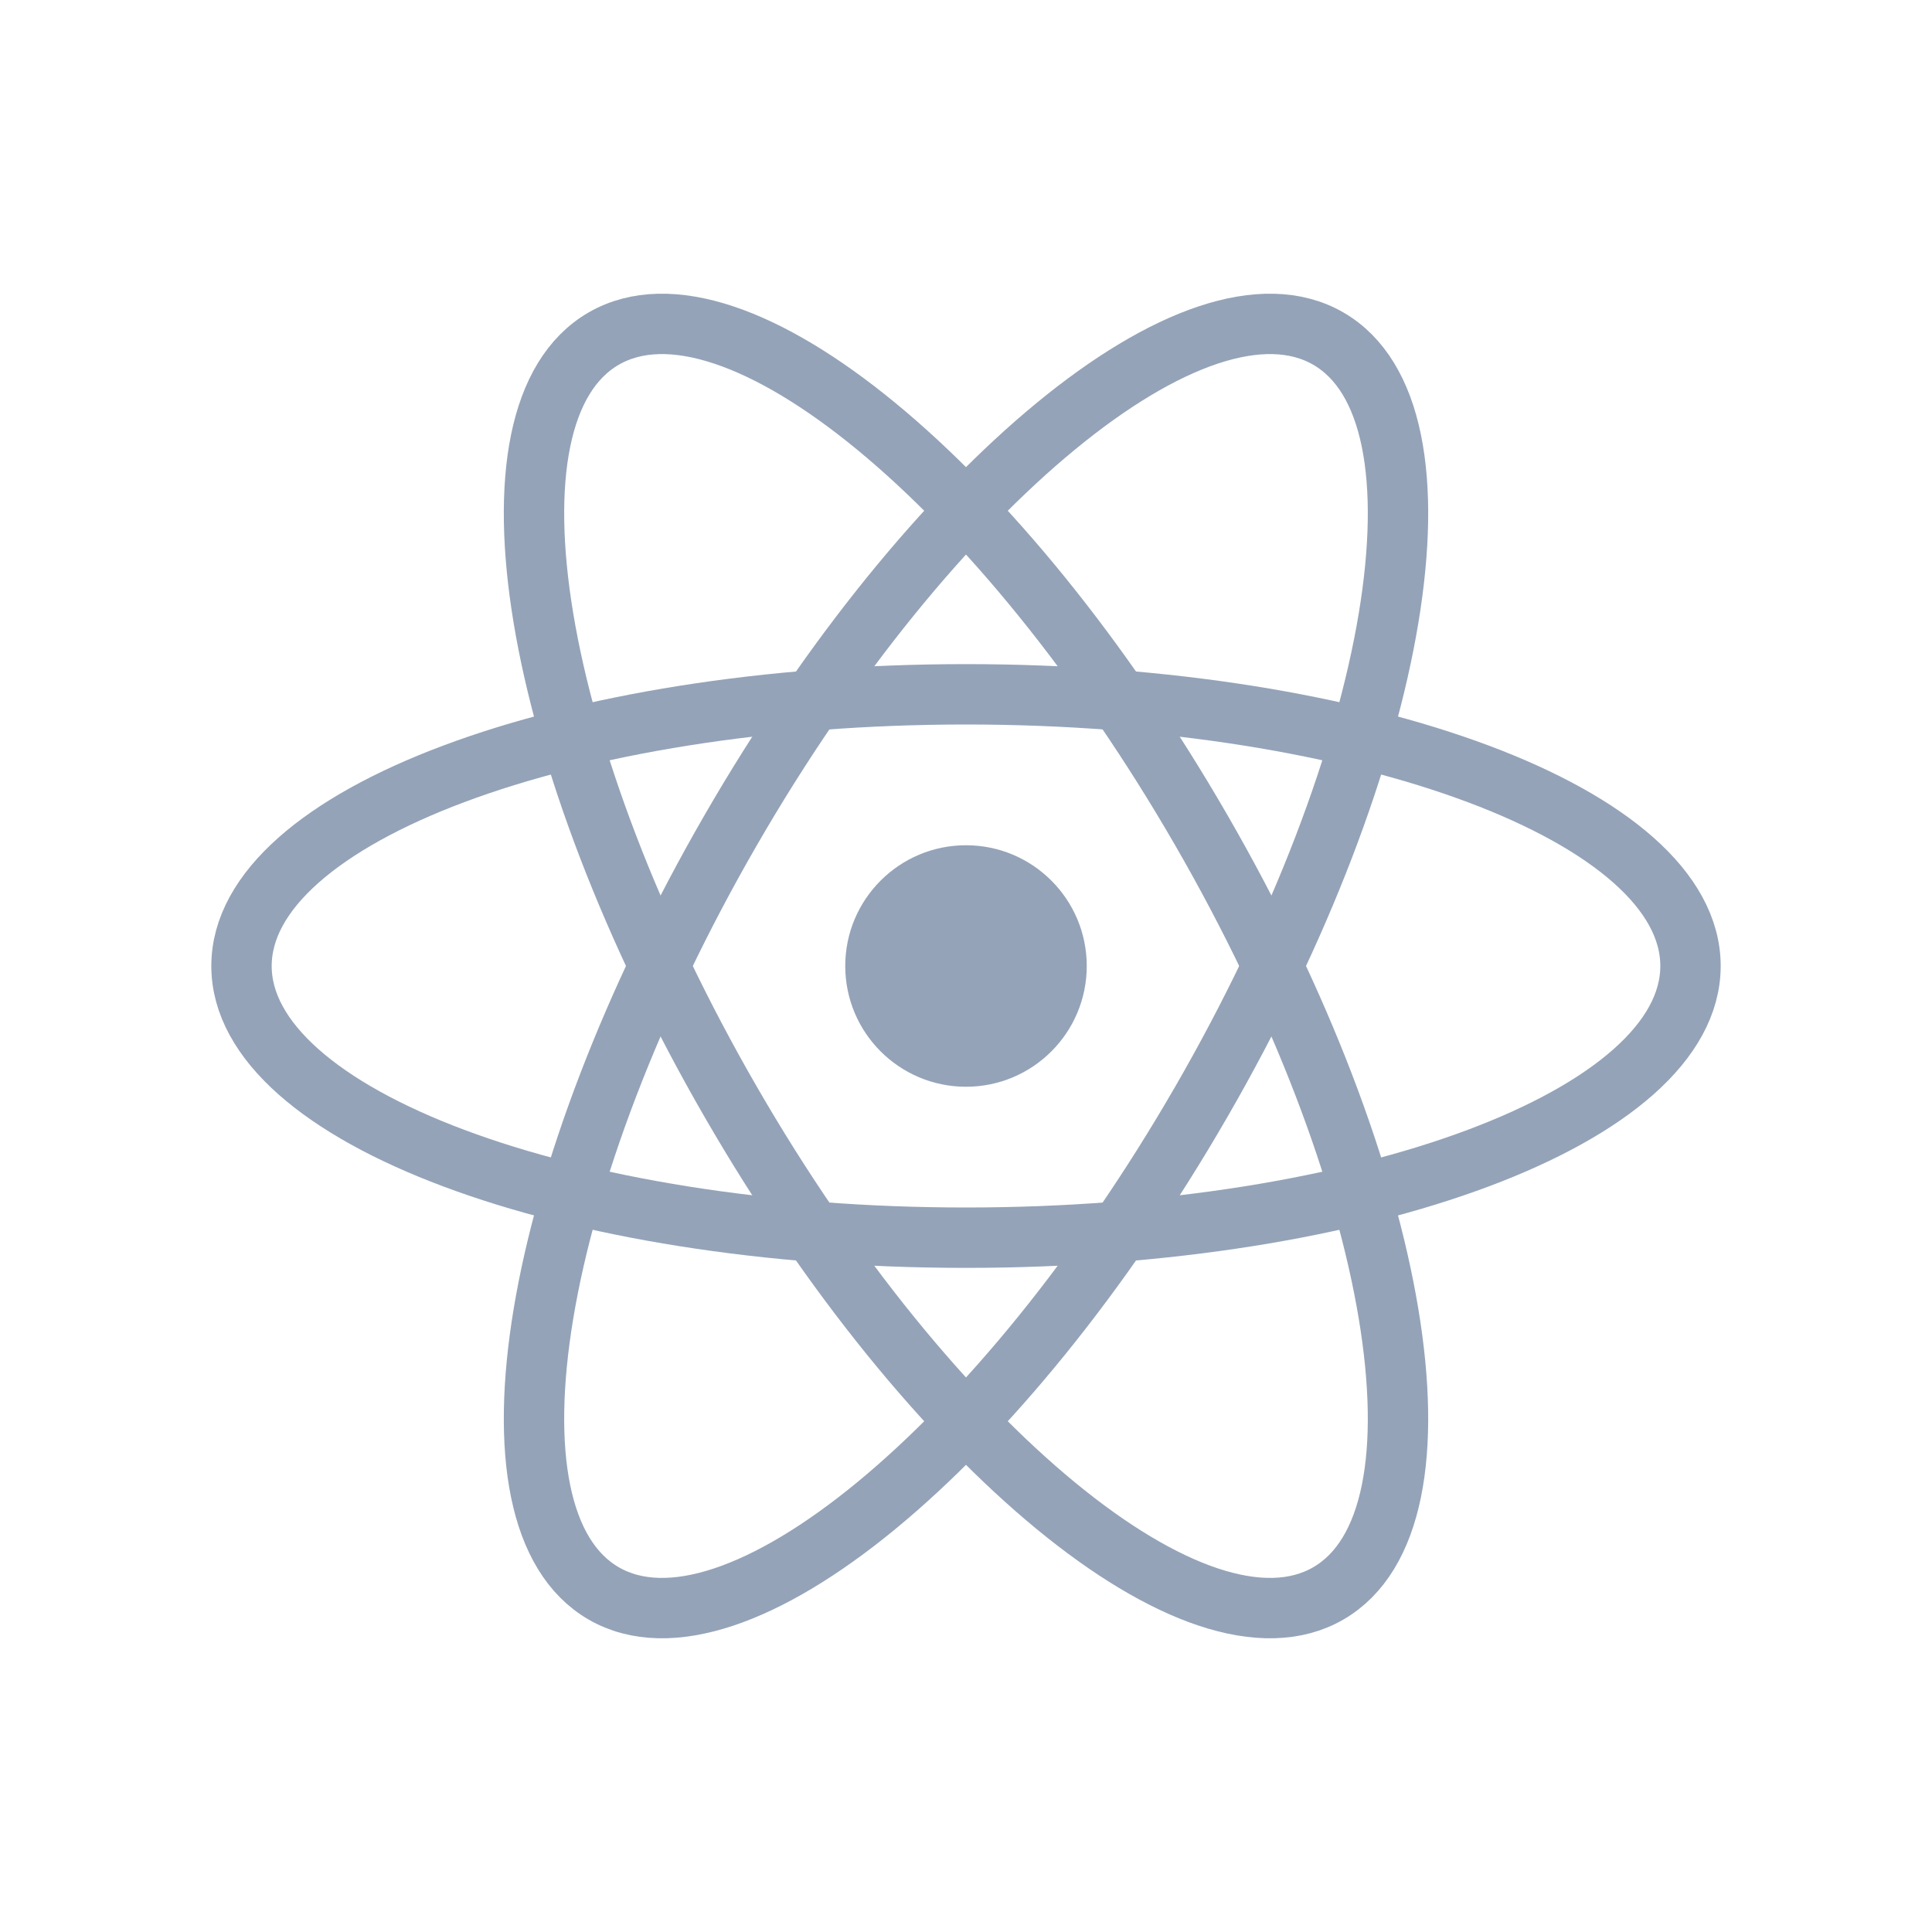
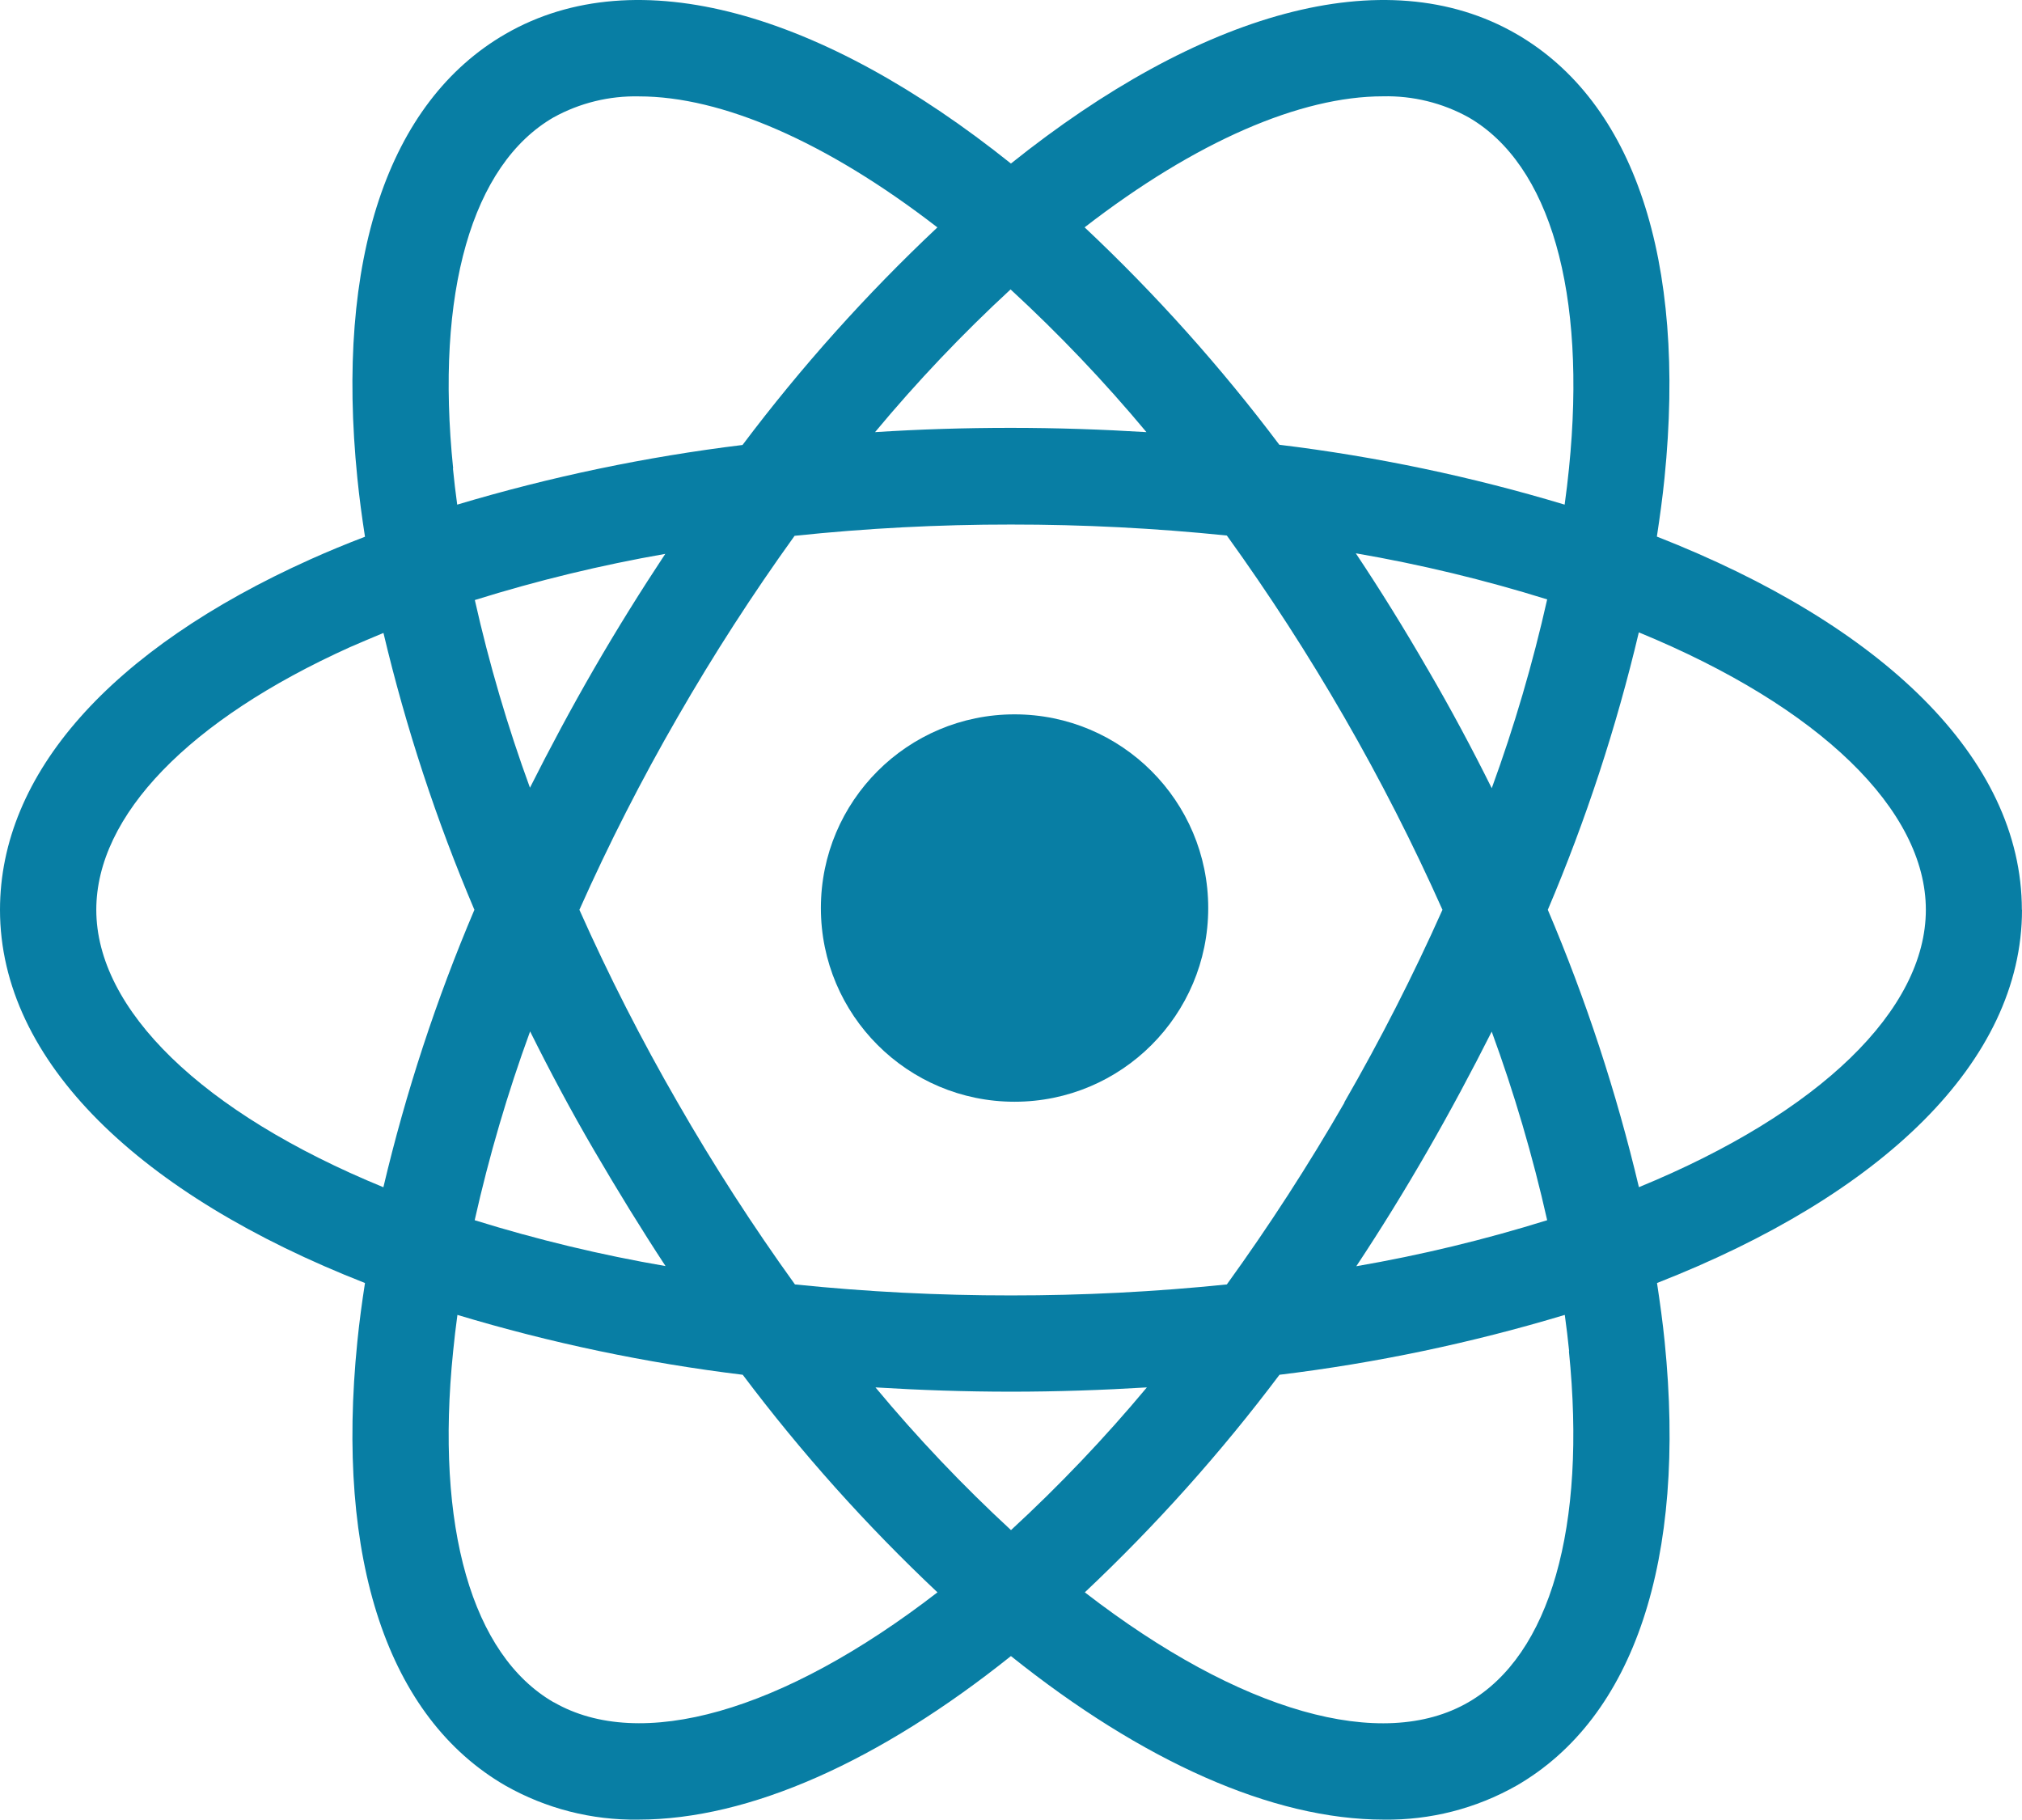
- <svg xmlns="http://www.w3.org/2000/svg" width="64" height="64" viewBox="0 0 64 64" fill="none">
-   <circle cx="32" cy="32" r="4" fill="#94A3B8" />
-   <ellipse cx="32" cy="32" rx="24" ry="9" stroke="#94A3B8" stroke-width="2" fill="none" />
-   <ellipse cx="32" cy="32" rx="24" ry="9" stroke="#94A3B8" stroke-width="2" fill="none" transform="rotate(60 32 32)" />
-   <ellipse cx="32" cy="32" rx="24" ry="9" stroke="#94A3B8" stroke-width="2" fill="none" transform="rotate(120 32 32)" />
+ <svg xmlns="http://www.w3.org/2000/svg" width="569px" height="512px" viewBox="0 0 569 512" version="1.1">
+   <g id="Page-1" stroke="none" stroke-width="1" fill="none" fill-rule="evenodd">
+     <g id="React-Logo-Filled-(1)" fill="#087EA4" fill-rule="nonzero">
+       <path d="M285.5,201 C255.4,201 231,225.4 231,255.5 C231,285.6 255.4,310 285.5,310 C315.6,310 340,285.6 340,255.5 C340,225.4 315.6,201 285.5,201" id="Path" />
+       <path d="M568.96,255.994 C568.96,213.208 529.338,175.681 466.252,150.985 C467.095,145.424 467.857,139.922 468.399,134.521 C474.622,73.042 459.809,28.669 426.71,9.554 C389.677,-11.829 337.37,3.691 284.48,46.016 C231.59,3.691 179.283,-11.829 142.25,9.554 C109.151,28.669 94.338,73.042 100.561,134.521 C101.102,139.922 101.845,145.444 102.708,151.025 C97.449,153.033 92.291,155.161 87.333,157.39 C31.011,182.709 0,217.765 0,255.994 C0,298.781 39.622,336.307 102.708,361.004 C101.845,366.565 101.102,372.067 100.561,377.468 C94.338,438.947 109.151,483.32 142.25,502.435 C153.63,508.888 166.524,512.187 179.604,511.992 C210.956,511.992 247.568,495.488 284.48,465.973 C321.372,495.488 358.004,511.992 389.396,511.992 C402.475,512.184 415.369,508.885 426.75,502.435 C459.849,483.32 474.662,438.947 468.439,377.468 C467.898,372.067 467.135,366.565 466.292,361.004 C529.378,336.347 569,298.761 569,255.994 M389.155,27.103 C397.565,26.9 405.878,28.937 413.242,33.006 C436.224,46.277 446.541,82.278 441.523,131.77 C441.182,135.143 440.78,138.557 440.299,141.99 C414.067,134.088 387.206,128.452 360.011,125.145 C343.525,103.224 325.193,82.756 305.214,63.966 C336.587,39.712 366.032,27.103 389.135,27.103 M378.356,310.206 C368.205,327.831 357.151,344.92 345.238,361.405 C325.045,363.48 304.759,364.512 284.46,364.497 C264.168,364.511 243.888,363.479 223.702,361.405 C211.821,344.919 200.8,327.83 190.684,310.206 C180.533,292.629 171.307,274.534 163.045,255.994 C171.307,237.455 180.533,219.359 190.684,201.783 C200.784,184.229 211.771,167.201 223.602,150.764 C243.825,148.638 264.146,147.579 284.48,147.592 C304.772,147.58 325.052,148.612 345.238,150.684 C357.109,167.146 368.136,184.201 378.276,201.783 C388.419,219.364 397.645,237.458 405.915,255.994 C397.645,274.53 388.419,292.625 378.276,310.206 M419.725,290.127 C426.095,307.504 431.325,325.277 435.381,343.335 C417.78,348.824 399.837,353.15 381.668,356.285 C388.573,345.871 395.264,335.036 401.74,323.778 C408.143,312.655 414.145,301.431 419.805,290.208 M246.363,390.378 C258.848,391.141 271.594,391.583 284.5,391.583 C297.406,391.583 310.232,391.141 322.737,390.378 C310.881,404.583 298.108,417.998 284.5,430.534 C270.922,418 258.182,404.585 246.363,390.378 Z M187.312,356.245 C169.137,353.124 151.188,348.811 133.579,343.335 C137.619,325.306 142.828,307.559 149.175,290.208 C154.755,301.431 160.736,312.655 167.24,323.778 C173.743,334.902 180.467,345.865 187.312,356.285 M149.175,221.761 C142.851,204.474 137.655,186.795 133.619,168.835 C151.184,163.352 169.086,159.013 187.211,155.844 C180.347,166.225 173.622,176.987 167.139,188.21 C160.656,199.434 154.735,210.517 149.074,221.761 M322.617,121.591 C310.132,120.828 297.386,120.386 284.38,120.386 C271.48,120.386 258.768,120.788 246.243,121.591 C258.061,107.384 270.801,93.969 284.38,81.434 C297.992,93.966 310.766,107.38 322.617,121.591 Z M401.7,188.21 C395.197,176.94 388.473,166.097 381.528,155.684 C399.744,158.819 417.734,163.152 435.381,168.654 C431.332,186.681 426.122,204.427 419.785,221.781 C414.205,210.557 408.204,199.334 401.72,188.23 M127.517,131.79 C122.439,82.318 132.816,46.297 155.779,33.026 C163.145,28.963 171.456,26.926 179.865,27.123 C202.968,27.123 232.413,39.732 263.786,63.986 C243.794,82.79 225.448,103.271 208.949,125.205 C181.762,128.528 154.904,134.143 128.661,141.99 C128.2,138.557 127.778,135.164 127.457,131.79 M98.453,182.106 C101.544,180.768 104.695,179.429 107.907,178.091 C114.221,204.736 122.782,230.797 133.499,255.994 C122.762,281.241 114.193,307.357 107.887,334.059 C56.743,313.077 27.097,284.004 27.097,255.994 C27.097,229.451 53.191,202.526 98.453,182.106 Z M155.779,478.963 C132.816,465.691 122.439,429.671 127.517,380.198 C127.838,376.825 128.26,373.432 128.721,369.978 C154.954,377.879 181.815,383.514 209.009,386.824 C225.5,408.753 243.832,429.233 263.806,448.043 C220.069,481.834 180.106,492.978 155.839,478.963 M441.503,380.198 C446.521,429.691 436.204,465.691 413.221,478.963 C388.975,493.018 348.991,481.834 305.274,448.043 C325.241,429.233 343.567,408.752 360.051,386.824 C387.246,383.517 414.107,377.881 440.339,369.978 C440.82,373.432 441.222,376.825 441.563,380.198 M461.193,334.018 C454.869,307.333 446.294,281.231 435.562,255.994 C446.29,230.744 454.858,204.629 461.173,177.93 C512.216,198.912 541.943,227.985 541.943,255.994 C541.943,284.004 512.297,313.077 461.153,334.059" id="Shape" />
+     </g>
+   </g>
</svg>
